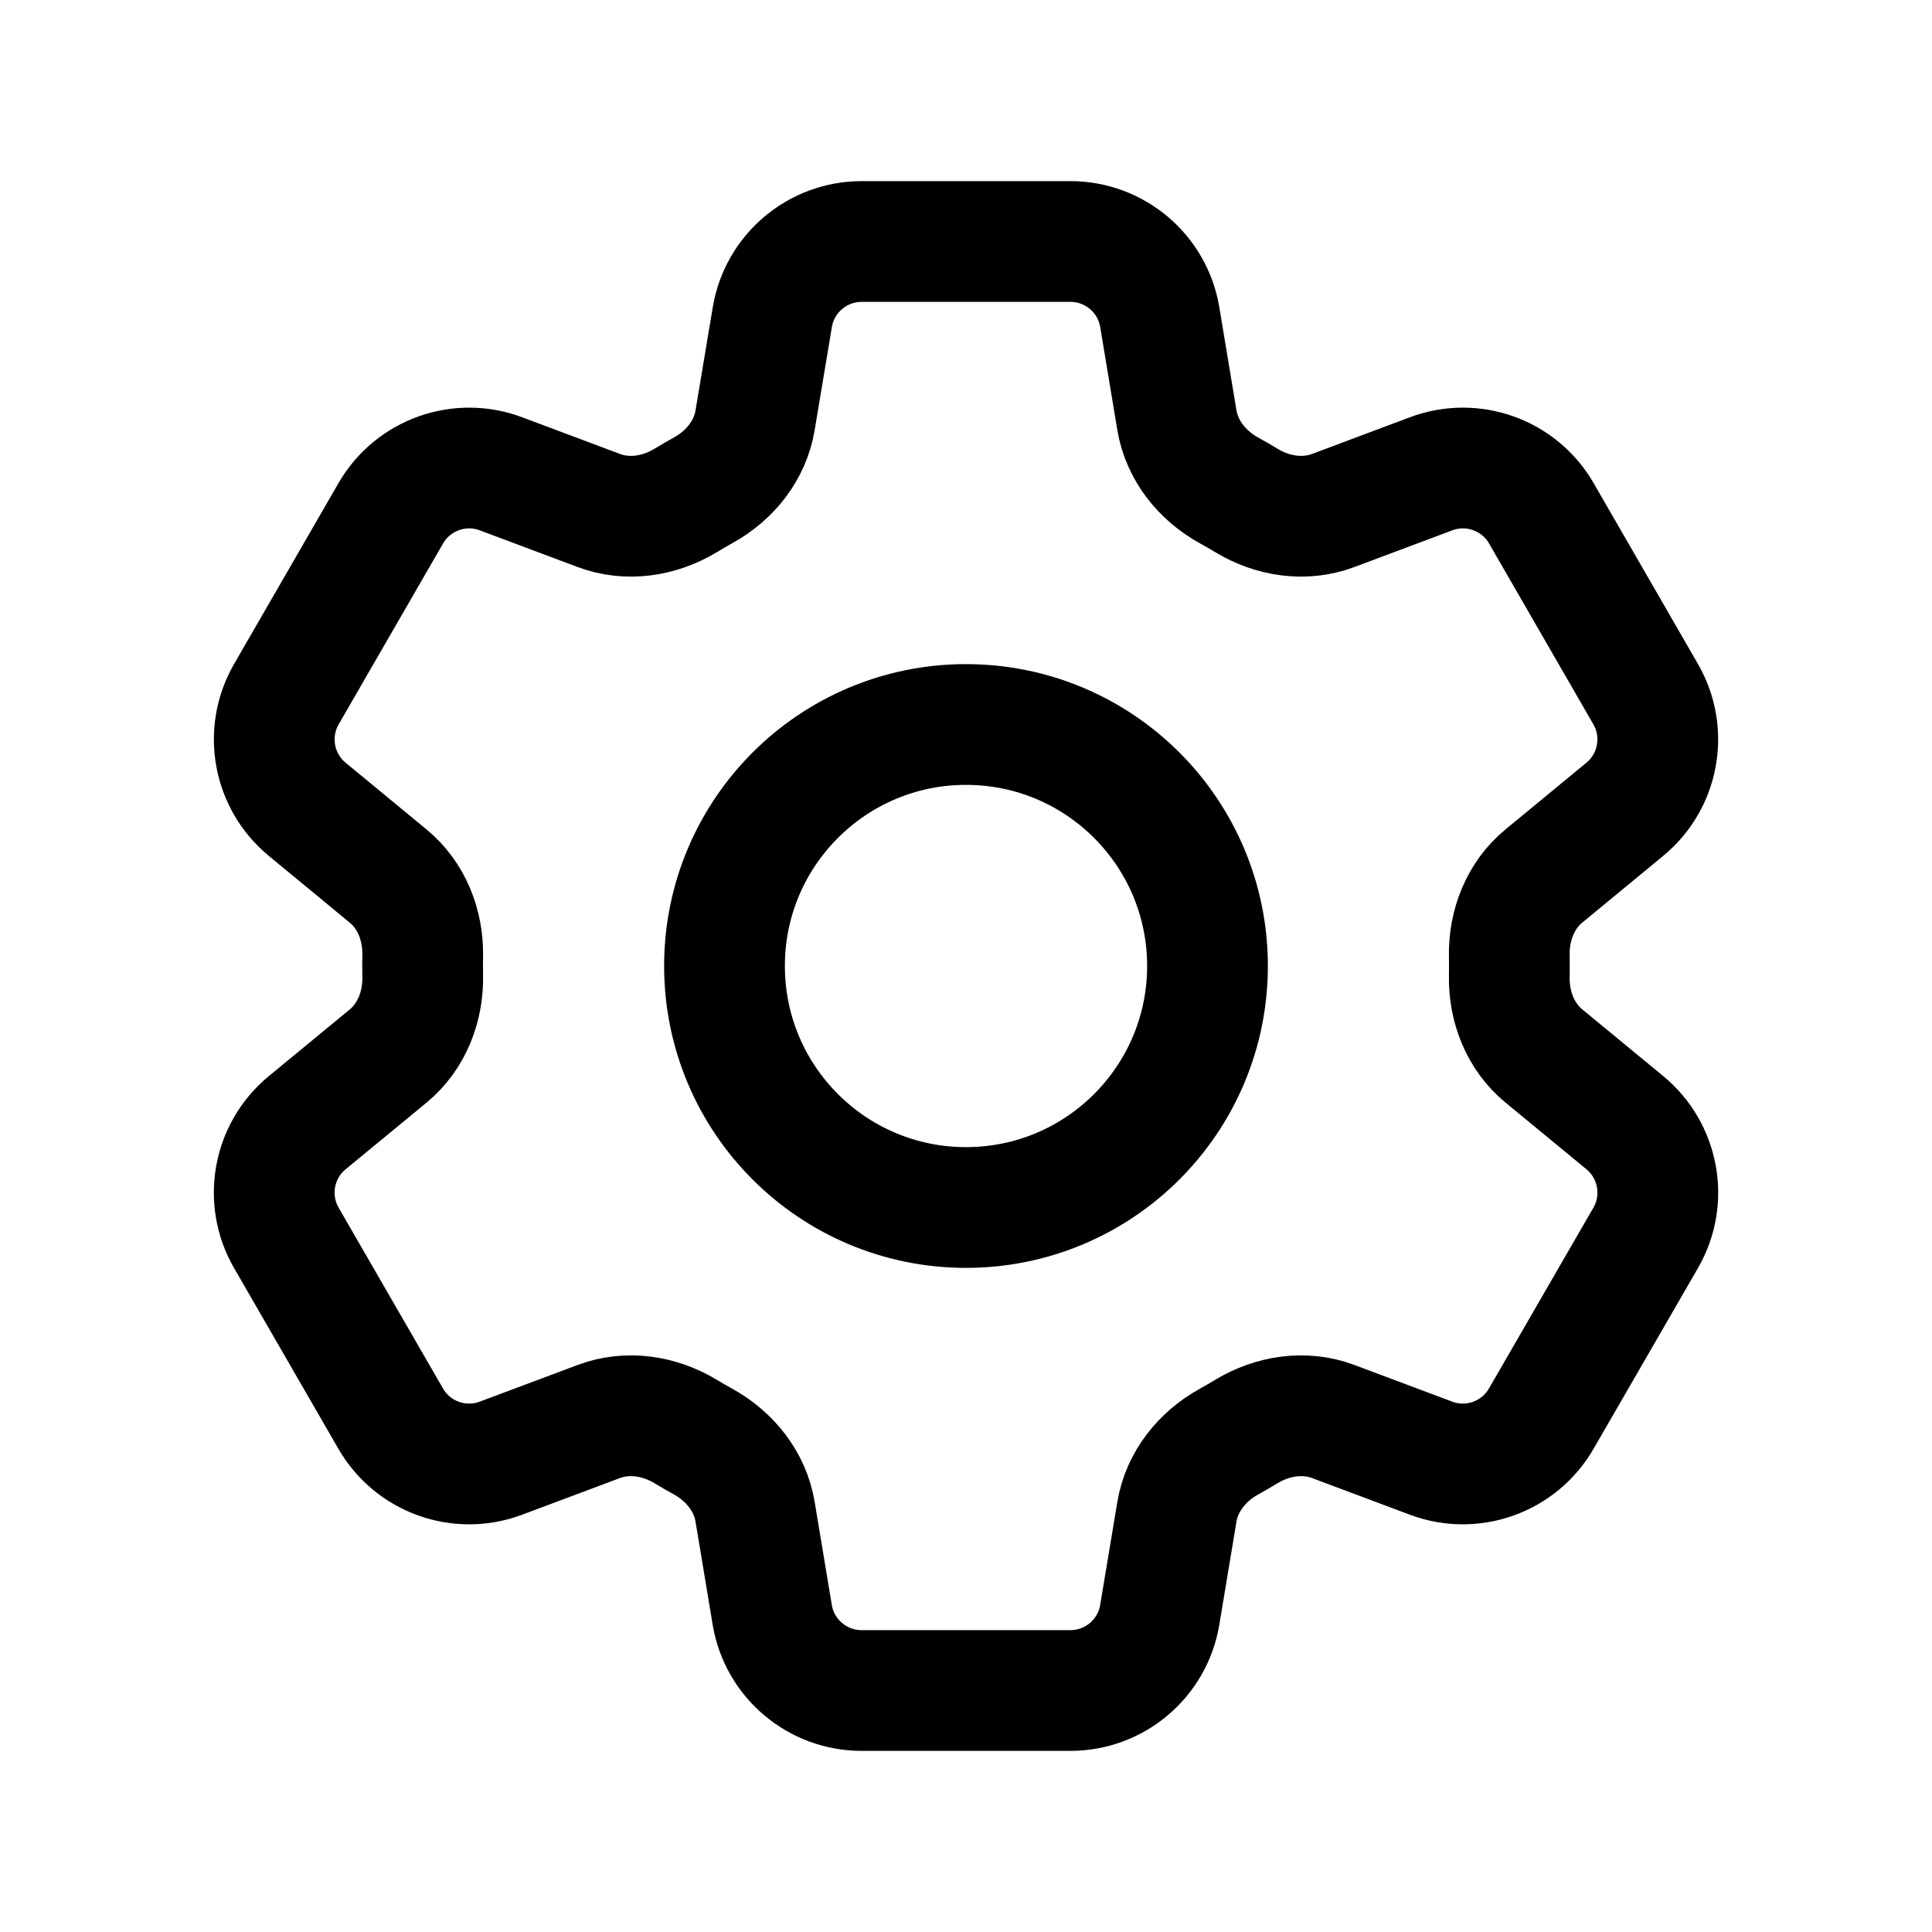
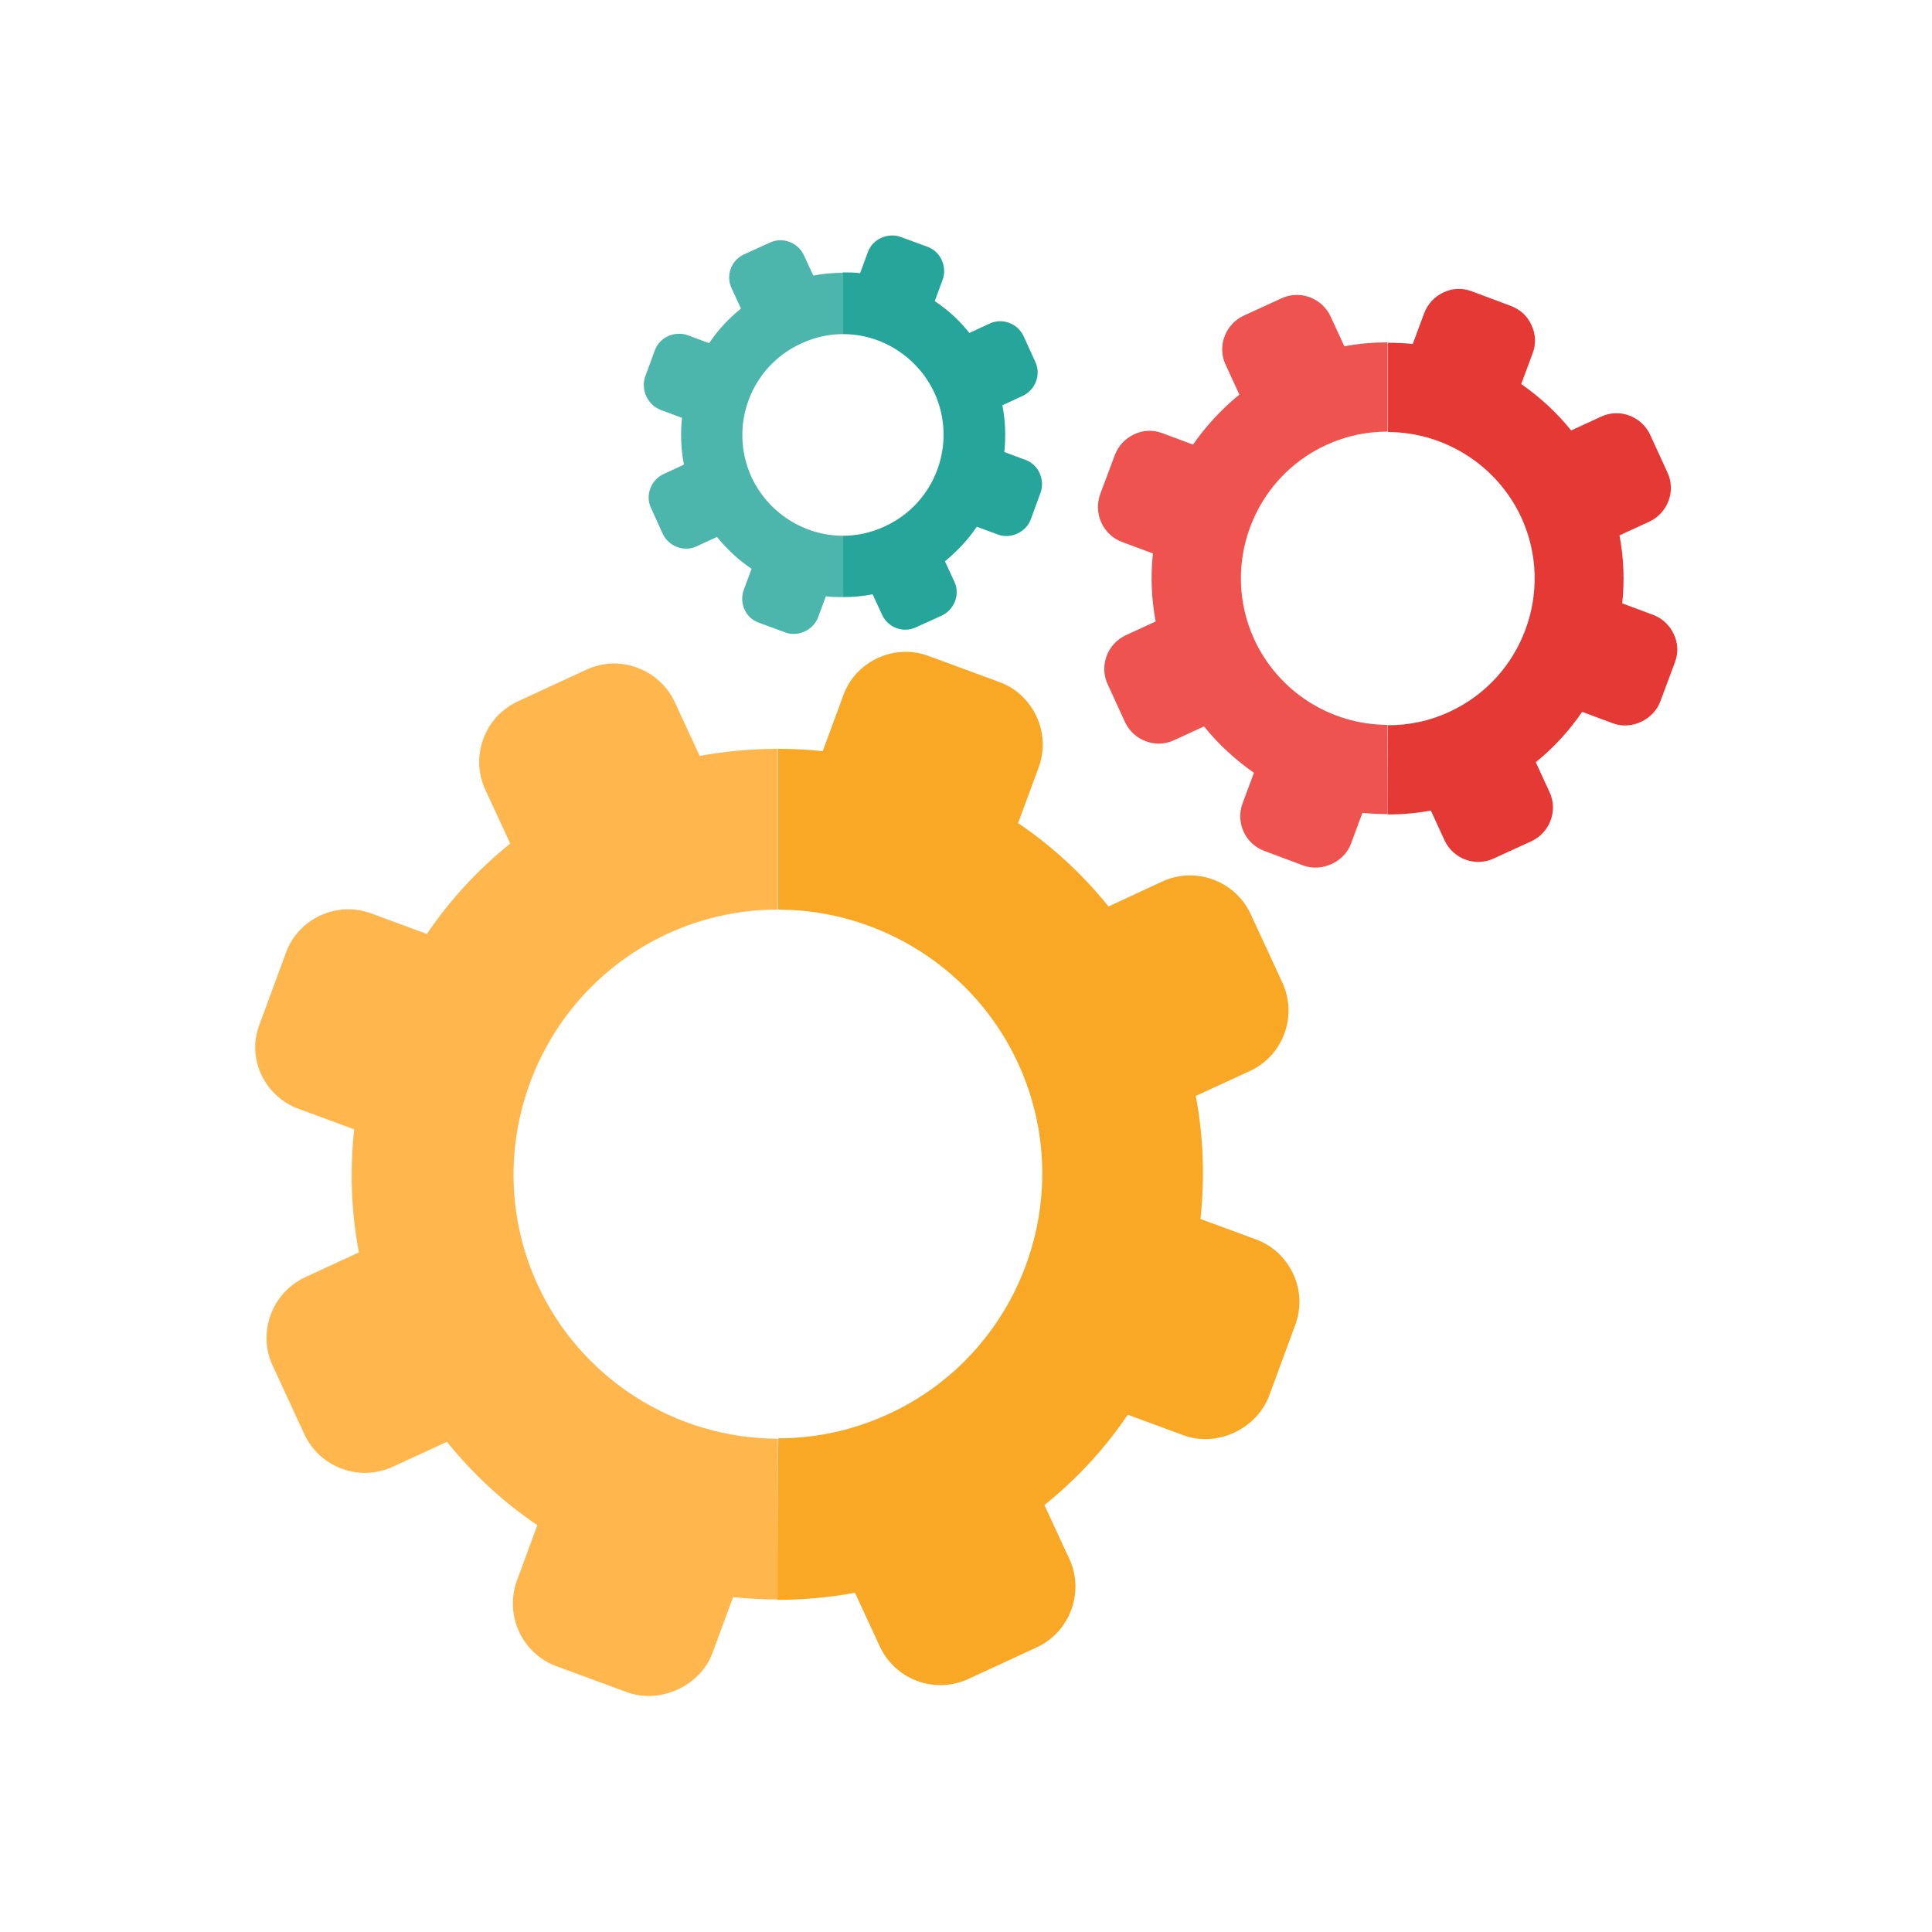
- <svg xmlns="http://www.w3.org/2000/svg" fill="none" viewBox="0 0 24 24" stroke-width="1.5" stroke="currentColor">
-   <path stroke-linecap="round" stroke-linejoin="round" d="M9.594 3.94c.09-.542.56-.94 1.11-.94h2.593c.55 0 1.02.398 1.11.94l.213 1.281c.063.374.313.686.645.87.074.04.147.083.22.127.324.196.72.257 1.075.124l1.217-.456a1.125 1.125 0 011.37.49l1.296 2.247a1.125 1.125 0 01-.26 1.431l-1.003.827c-.293.24-.438.613-.431.992a6.759 6.759 0 010 .255c-.007.378.138.75.43.99l1.005.828c.424.35.534.954.26 1.43l-1.298 2.247a1.125 1.125 0 01-1.369.491l-1.217-.456c-.355-.133-.75-.072-1.076.124a6.57 6.57 0 01-.22.128c-.331.183-.581.495-.644.869l-.213 1.28c-.09.543-.56.941-1.11.941h-2.594c-.55 0-1.02-.398-1.11-.94l-.213-1.281c-.062-.374-.312-.686-.644-.87a6.52 6.52 0 01-.22-.127c-.325-.196-.72-.257-1.076-.124l-1.217.456a1.125 1.125 0 01-1.369-.49l-1.297-2.247a1.125 1.125 0 01.26-1.431l1.004-.827c.292-.24.437-.613.43-.992a6.932 6.932 0 010-.255c.007-.378-.138-.75-.43-.99l-1.004-.828a1.125 1.125 0 01-.26-1.43l1.297-2.247a1.125 1.125 0 011.37-.491l1.216.456c.356.133.751.072 1.076-.124.072-.044.146-.087.22-.128.332-.183.582-.495.644-.869l.214-1.281z" />
-   <path stroke-linecap="round" stroke-linejoin="round" d="M15 12a3 3 0 11-6 0 3 3 0 016 0z" />
+ <svg xmlns="http://www.w3.org/2000/svg" class="icon" width="200px" height="200.00px" viewBox="0 0 1024 1024" version="1.1">
+   <path d="M411.892 847.951c13.751 0 27.501-1.25 41.252-3.75l13.126 28.334c8.125 17.709 29.168 25.626 47.085 17.292l36.043-16.667c17.709-8.125 25.626-29.376 17.292-47.085l-13.126-28.334c17.292-13.959 32.085-30.001 44.168-47.919l29.376 10.834c17.709 6.667 38.96-3.125 45.627-21.043l13.751-37.293c3.333-8.959 2.917-18.542-1.042-27.084s-11.042-15.209-19.792-18.334l-29.376-10.834c2.292-21.459 1.667-43.335-2.5-65.211l28.543-13.126c17.709-8.125 25.626-29.168 17.292-47.085l-16.667-36.043c-8.125-17.709-29.376-25.626-47.085-17.292l-28.334 13.126c-13.959-17.292-30.001-32.085-47.919-44.168l10.834-29.376c3.333-8.959 2.917-18.542-1.042-27.084s-11.042-15.209-19.792-18.334l-37.293-13.751c-8.959-3.333-18.542-2.917-27.084 1.042s-15.209 11.042-18.334 20.001l-10.834 29.376c-7.709-0.833-15.417-1.25-23.334-1.25h-0.417v85.212h0.417c54.377 0.208 104.171 32.085 126.88 81.462 32.293 70.211 1.458 153.548-68.544 185.841-18.542 8.542-38.127 12.917-58.544 12.917l-0.625 85.628z" fill="#F9A825" />
+   <path d="M158.34 587.732l29.376 10.834c-2.292 21.459-1.667 43.335 2.5 65.211l-28.334 13.126c-17.709 8.125-25.626 29.376-17.292 47.085l16.667 36.043c8.125 17.709 29.168 25.626 47.085 17.292l28.543-13.126c13.959 17.292 30.001 32.085 47.919 44.168l-10.834 29.376c-6.667 18.334 2.708 38.752 21.043 45.419l37.293 13.751c17.709 6.459 38.96-3.333 45.419-21.043l10.834-29.376c7.917 0.833 15.834 1.25 23.751 1.25V762.531c-54.586 0-104.588-32.085-127.297-81.462-32.293-70.211-1.458-153.548 68.544-186.049 18.542-8.542 38.335-12.917 58.544-12.917v-85.212c-13.751 0-27.501 1.25-41.252 3.75l-13.126-28.334c-8.125-17.709-29.376-25.626-47.085-17.292l-36.043 16.667c-17.709 8.125-25.626 29.168-17.292 47.085l13.126 28.334c-17.292 13.959-32.085 30.001-44.168 47.919l-29.376-10.834c-8.959-3.333-18.542-2.917-27.084 1.042s-15.209 11.042-18.334 20.001l-13.751 37.293c-7.292 18.126 2.292 38.543 20.626 45.21z" fill="#FFB74D" />
+   <path d="M735.447 431.684c7.709 0 15.209-0.625 22.918-2.083l7.292 15.834c4.584 9.792 16.251 14.167 26.043 9.584l20.001-9.167c9.792-4.584 14.167-16.251 9.584-26.043l-7.292-15.834c9.584-7.709 17.709-16.667 24.584-26.668l16.251 6.042c9.792 3.75 21.668-1.875 25.209-11.667l7.709-20.626c1.875-5 1.667-10.209-0.625-15.001s-6.042-8.334-11.042-10.209l-16.251-6.042c1.25-11.875 0.833-23.959-1.458-36.043l15.834-7.292c9.792-4.584 14.167-16.251 9.584-26.043l-9.167-20.001c-4.584-9.792-16.251-14.167-26.043-9.584l-15.834 7.292c-7.709-9.584-16.667-17.709-26.459-24.584l6.042-16.251c1.875-5 1.667-10.209-0.625-15.001-2.083-4.792-6.042-8.334-11.042-10.209l-20.626-7.709c-5-1.875-10.209-1.667-15.001 0.625s-8.334 6.042-10.209 11.042l-6.042 16.251c-4.375-0.417-8.542-0.625-12.917-0.625h-0.208v47.294h0.208c30.21 0.208 57.711 17.917 70.42 45.21 17.917 38.96 0.833 85.212-38.127 103.129-10.209 4.792-21.251 7.084-32.501 7.084l-0.208 47.294z" fill="#E53935" />
+   <path d="M594.816 287.303l16.251 6.042c-1.25 11.875-0.833 23.959 1.458 36.043l-15.834 7.292c-9.792 4.584-14.167 16.251-9.584 26.043l9.167 20.001c4.584 9.792 16.251 14.167 26.043 9.584l15.834-7.292c7.709 9.584 16.667 17.709 26.459 24.584l-6.042 16.251c-3.75 10.209 1.458 21.459 11.667 25.209l20.626 7.709c9.792 3.542 21.668-1.875 25.209-11.667l6.042-16.251c4.375 0.417 8.75 0.625 13.334 0.625v-47.294c-30.21 0-57.919-17.709-70.628-45.21-17.917-38.96-0.833-85.212 38.127-103.129 10.417-4.792 21.251-7.084 32.501-7.084V181.466c-7.709 0-15.209 0.625-22.918 2.083l-7.292-15.834c-4.584-9.792-16.251-14.167-26.043-9.584l-20.001 9.167c-9.792 4.584-14.167 16.251-9.584 26.043l7.292 15.834c-9.584 7.709-17.709 16.667-24.584 26.459l-16.251-6.042c-5-1.875-10.209-1.667-15.001 0.625s-8.334 6.042-10.209 11.042l-7.709 20.626c-3.75 10.209 1.458 21.668 11.667 25.418z" fill="#EF5350" />
+   <path d="M446.893 316.471c5.209 0 10.417-0.417 15.626-1.458l5 10.834c3.125 6.875 11.25 9.792 17.917 6.667l13.751-6.25c6.667-3.125 9.792-11.25 6.667-17.917l-5-10.834c6.459-5.417 12.292-11.459 16.876-18.334l11.25 4.167c6.667 2.5 14.792-1.25 17.292-7.917l5.209-14.167c1.25-3.333 1.042-7.084-0.417-10.417s-4.167-5.834-7.5-7.084l-11.25-4.167c0.833-8.125 0.625-16.459-1.042-24.793l10.834-5c6.667-3.125 9.792-11.25 6.667-17.917l-6.25-13.751c-3.125-6.667-11.25-9.792-17.917-6.667l-10.834 5c-5.209-6.667-11.459-12.292-18.334-16.876l4.167-11.25c1.25-3.333 1.042-7.084-0.417-10.417s-4.167-5.834-7.5-7.084l-14.167-5.209c-3.333-1.25-7.084-1.042-10.417 0.417s-5.834 4.167-7.084 7.5l-4.167 11.25c-2.917-0.417-5.834-0.417-8.959-0.417h-0.208V177.091h0.208c20.626 0 39.585 12.292 48.335 31.043 12.292 26.668 0.625 58.544-26.251 70.836-7.084 3.333-14.584 5-22.293 5l0.208 32.501z" fill="#26A69A" />
+   <path d="M350.223 217.301l11.25 4.167c-0.833 8.125-0.625 16.459 1.042 24.793l-10.834 5c-6.667 3.125-9.792 11.25-6.667 17.917l6.25 13.751c3.125 6.667 11.25 9.792 17.917 6.667l10.834-5c5.417 6.667 11.459 12.292 18.334 16.876l-4.167 11.25c-2.5 7.084 1.042 14.792 7.917 17.292l14.167 5.209c6.667 2.5 14.792-1.25 17.292-7.917l4.167-11.25c2.917 0.417 6.042 0.417 9.167 0.417v-32.501c-20.834 0-39.793-12.292-48.544-31.043-12.292-26.876-0.625-58.544 26.251-70.836 7.084-3.333 14.584-5 22.293-5V144.589c-5.209 0-10.417 0.417-15.834 1.458l-5-10.834c-3.125-6.667-11.25-9.792-17.917-6.667l-13.751 6.25c-6.875 3.125-9.792 11.25-6.667 17.917l5 10.834c-6.459 5.209-12.292 11.459-16.876 18.334l-11.25-4.167c-3.333-1.25-7.084-1.042-10.417 0.417s-5.834 4.167-7.084 7.5l-5.209 14.167c-2.292 7.084 1.458 14.792 8.334 17.501z" fill="#4DB6AC" />
</svg>
